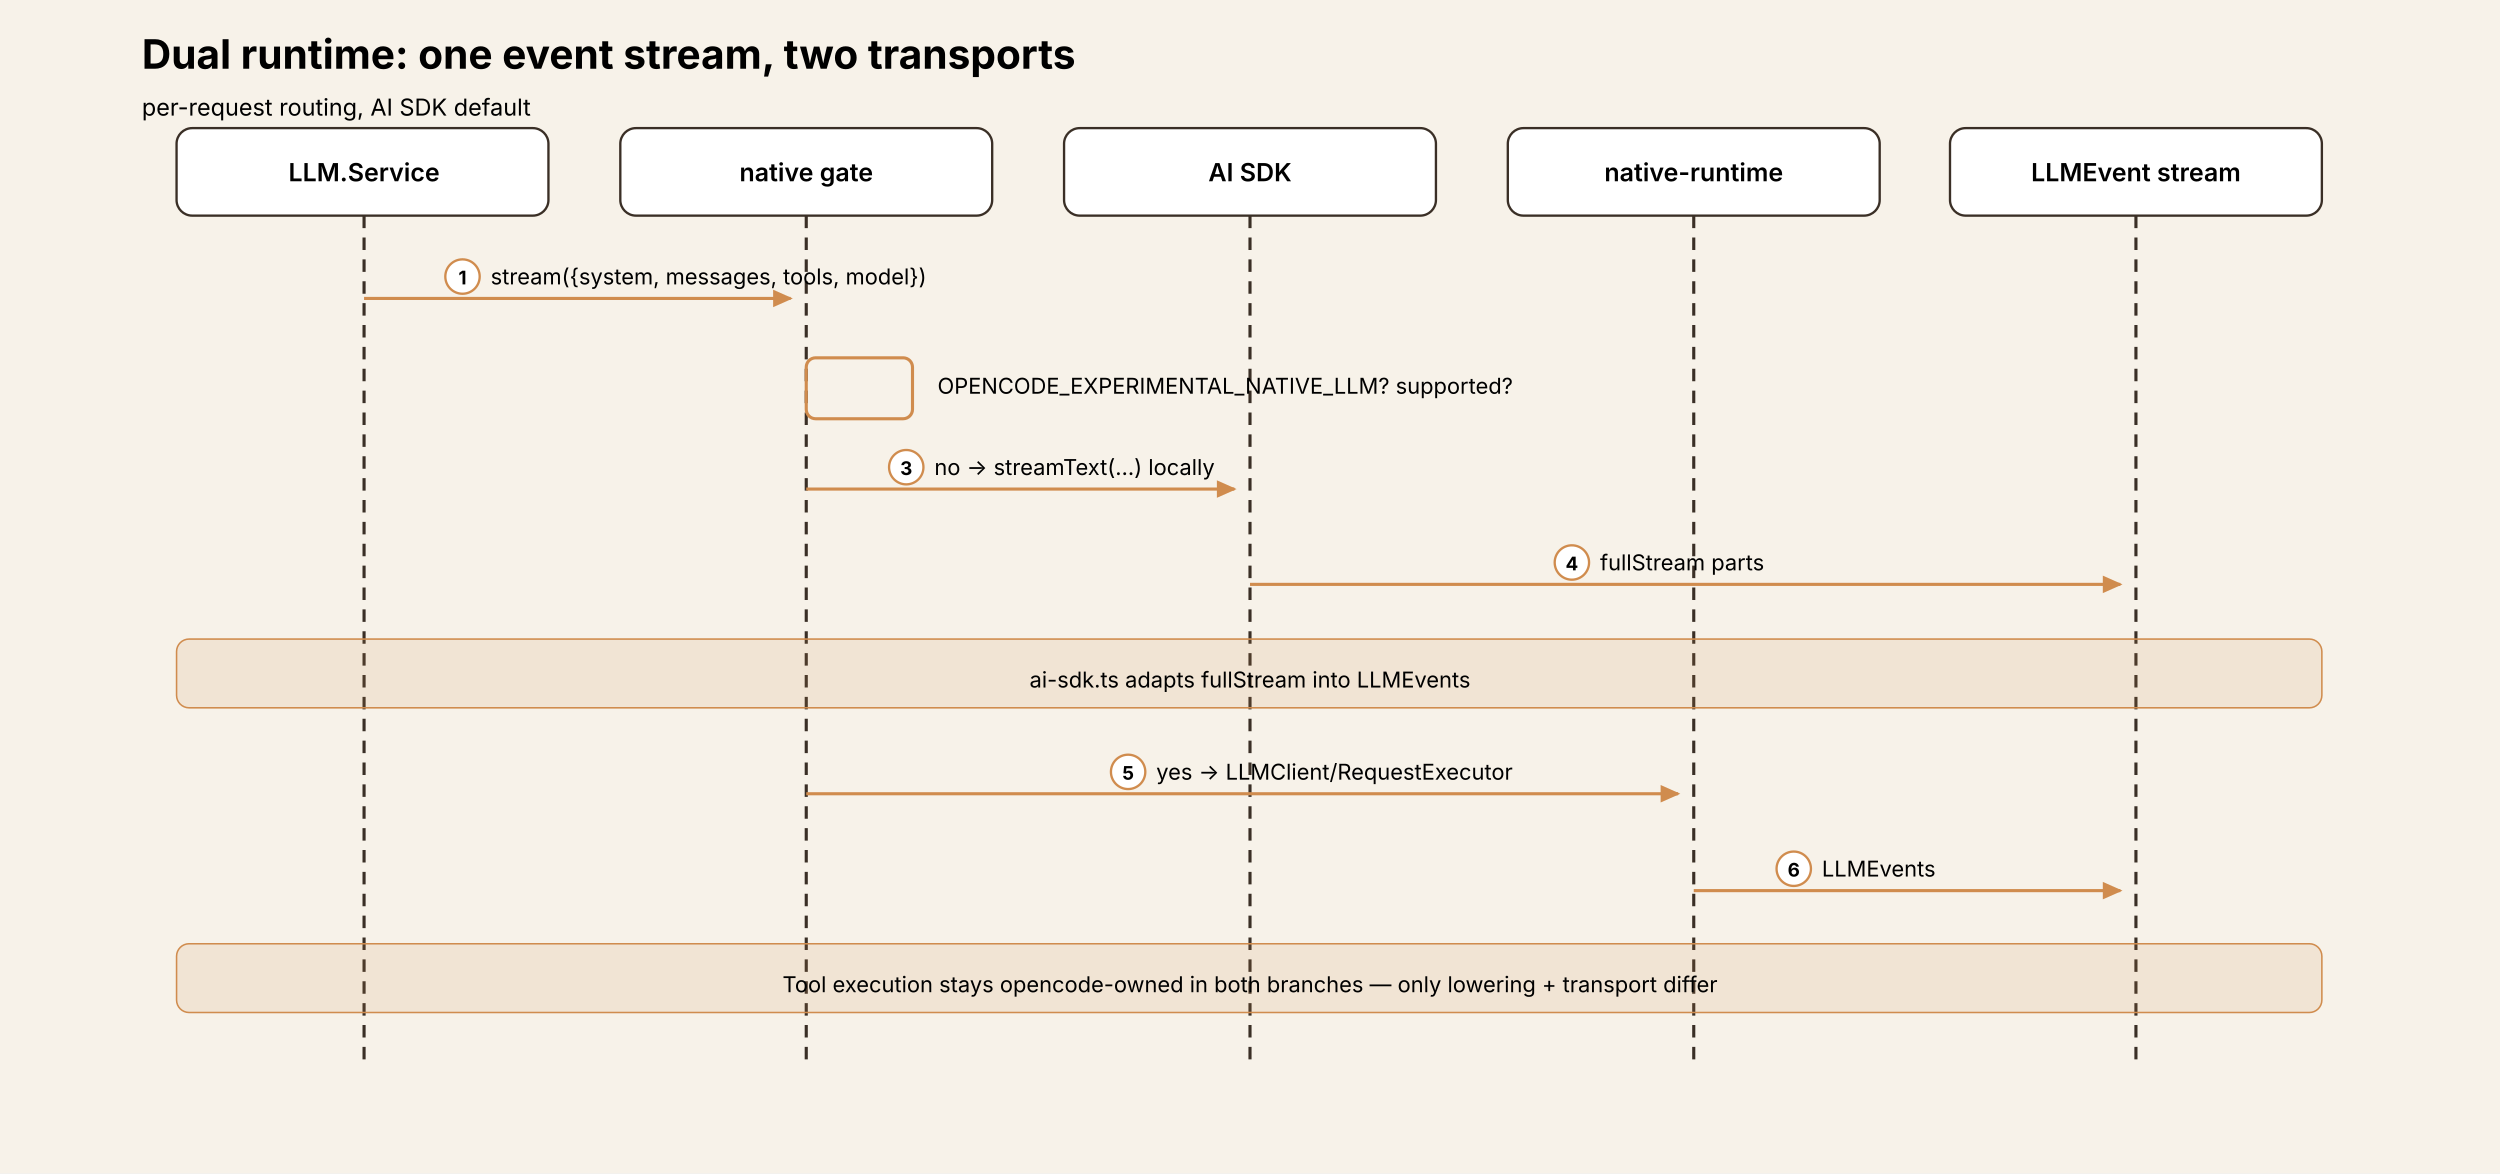
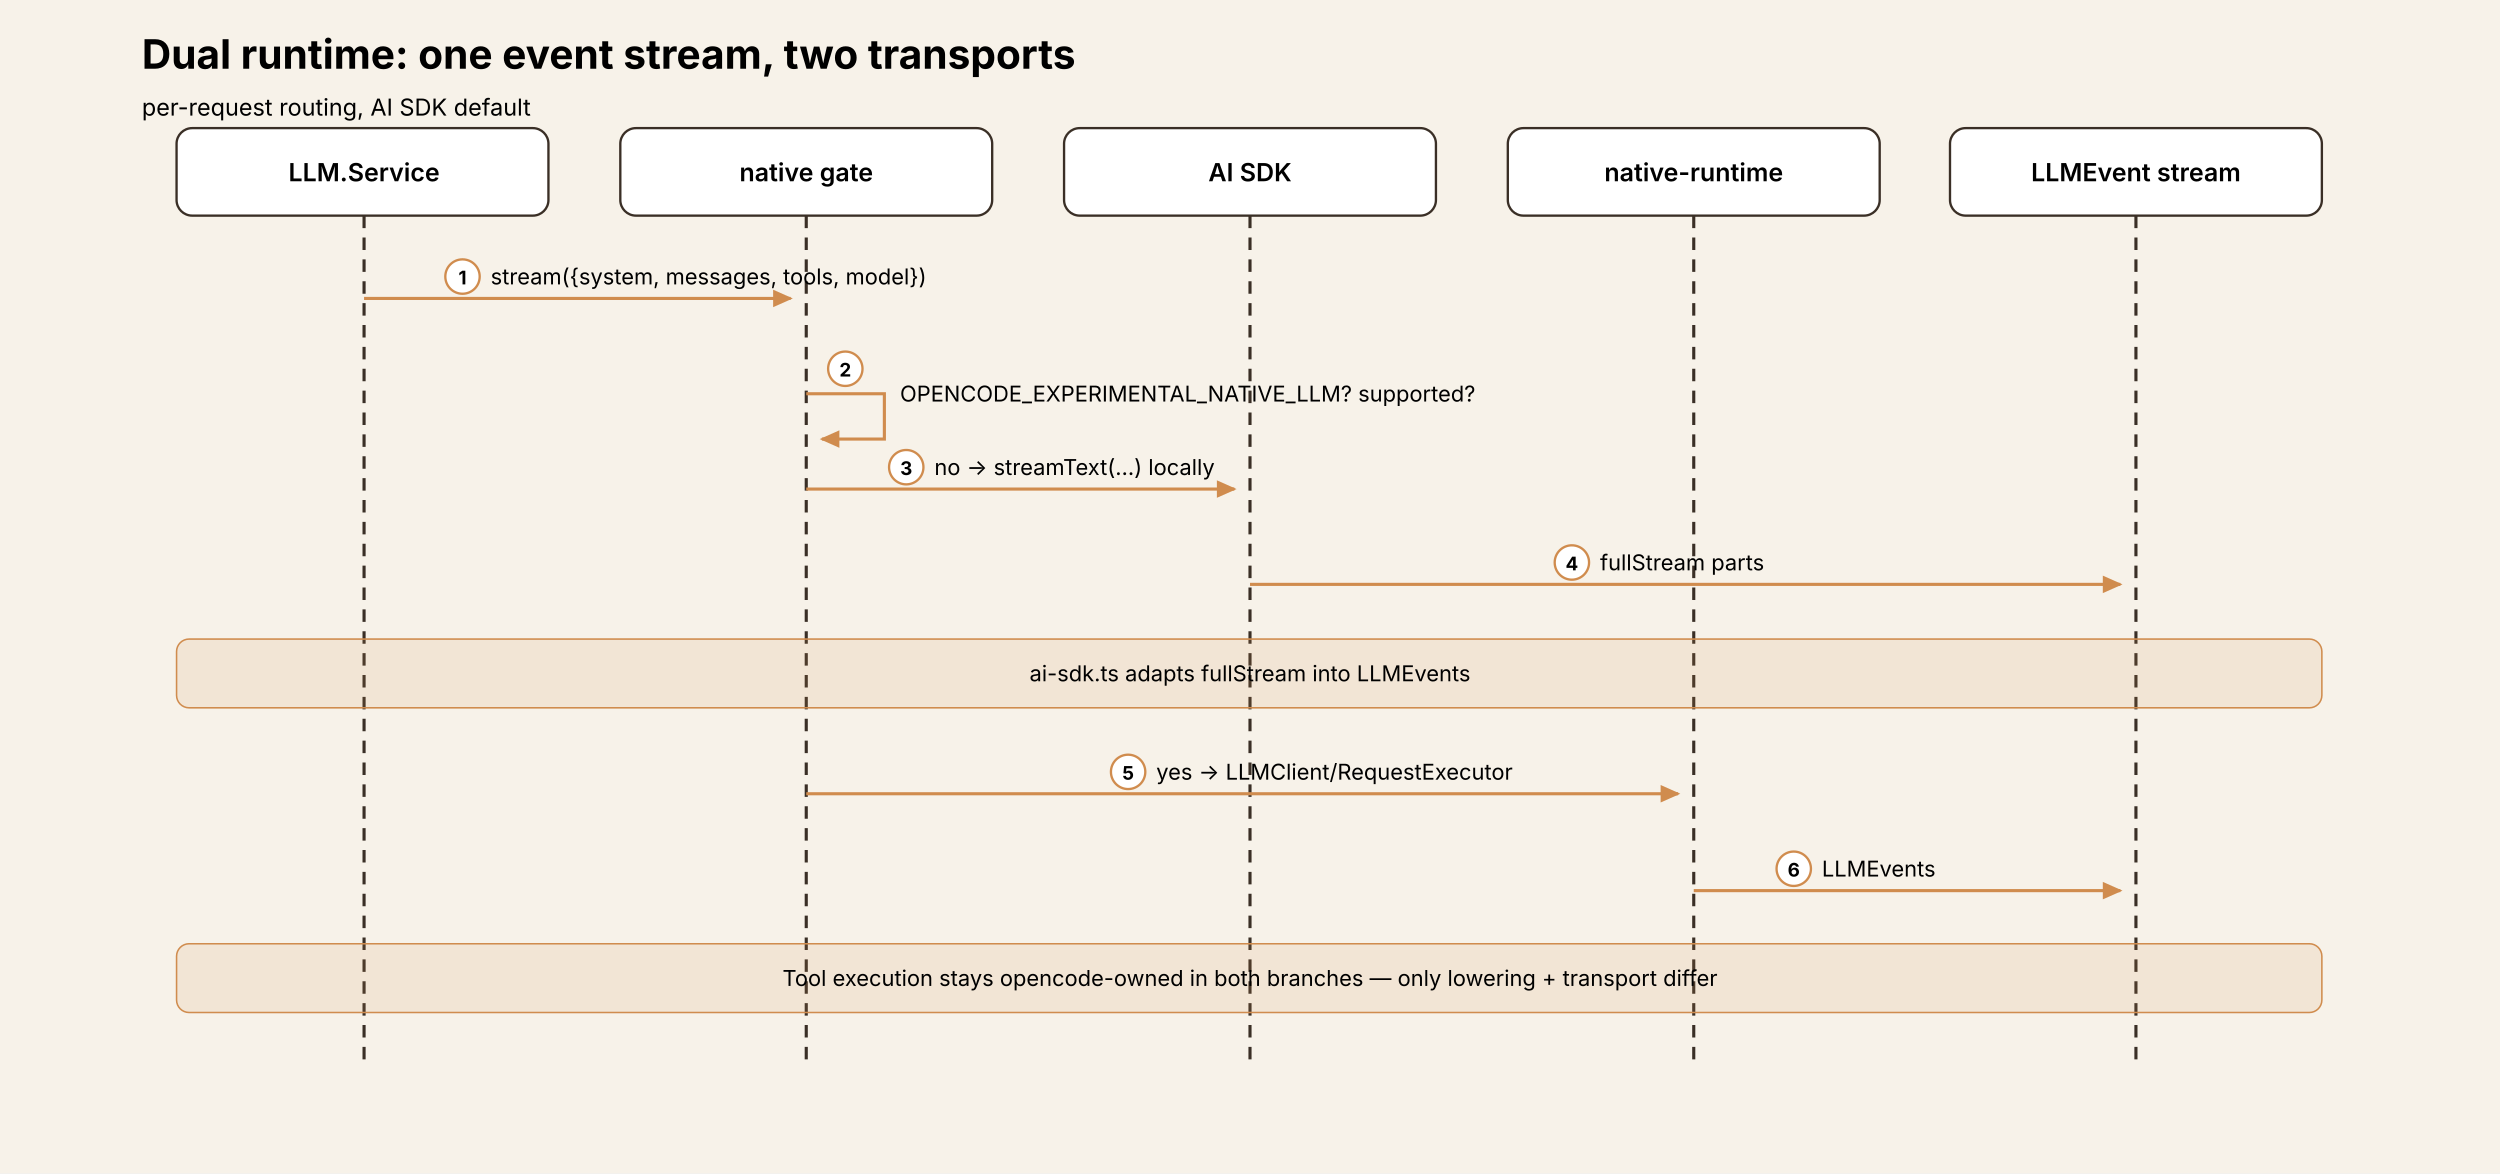
<svg xmlns="http://www.w3.org/2000/svg" viewBox="0 0 1600 751" width="1600" font-family="system-ui, -apple-system, sans-serif">
  <defs>
    <marker id="arrc" viewBox="0 0 10 10" refX="8" refY="5" markerWidth="7" markerHeight="7" orient="auto-start-reverse">
      <path d="M 0 1 L 9 5 L 0 9 z" fill="#d08c4e" />
    </marker>
    <marker id="arrr" viewBox="0 0 10 10" refX="8" refY="5" markerWidth="7" markerHeight="7" orient="auto-start-reverse">
      <path d="M 0 1 L 9 5 L 0 9 z" fill="#8a7a66" />
    </marker>
  </defs>
  <rect x="0" y="0" width="1600" height="751" fill="#f7f2e9" />
  <text x="90.78" y="44" font-size="26" font-weight="700" fill="#000000">Dual runtime: one event stream, two transports</text>
  <text x="90.78" y="74" font-size="15" fill="#000000">per-request routing, AI SDK default</text>
  <line x1="233" y1="110" x2="233" y2="683" stroke="#3a2f26" stroke-width="2" stroke-dasharray="8 6" />
  <rect x="113" y="82" width="238" height="56" rx="10" fill="#ffffff" stroke="#3a2f26" stroke-width="1.5" />
  <text x="233" y="116" text-anchor="middle" font-size="16" font-weight="600" fill="#000000">LLM.Service</text>
  <line x1="516" y1="110" x2="516" y2="683" stroke="#3a2f26" stroke-width="2" stroke-dasharray="8 6" />
  <rect x="397" y="82" width="238" height="56" rx="10" fill="#ffffff" stroke="#3a2f26" stroke-width="1.5" />
  <text x="516" y="116" text-anchor="middle" font-size="16" font-weight="600" fill="#000000">native gate</text>
  <line x1="800" y1="110" x2="800" y2="683" stroke="#3a2f26" stroke-width="2" stroke-dasharray="8 6" />
  <rect x="681" y="82" width="238" height="56" rx="10" fill="#ffffff" stroke="#3a2f26" stroke-width="1.5" />
  <text x="800" y="116" text-anchor="middle" font-size="16" font-weight="600" fill="#000000">AI SDK</text>
  <line x1="1084" y1="110" x2="1084" y2="683" stroke="#3a2f26" stroke-width="2" stroke-dasharray="8 6" />
  <rect x="965" y="82" width="238" height="56" rx="10" fill="#ffffff" stroke="#3a2f26" stroke-width="1.5" />
  <text x="1084" y="116" text-anchor="middle" font-size="16" font-weight="600" fill="#000000">native-runtime</text>
  <line x1="1367" y1="110" x2="1367" y2="683" stroke="#3a2f26" stroke-width="2" stroke-dasharray="8 6" />
  <rect x="1248" y="82" width="238" height="56" rx="10" fill="#ffffff" stroke="#3a2f26" stroke-width="1.5" />
  <text x="1367" y="116" text-anchor="middle" font-size="16" font-weight="600" fill="#000000">LLMEvent stream</text>
  <line x1="233" y1="191" x2="506" y2="191" stroke="#d08c4e" stroke-width="2" marker-end="url(#arrc)" />
  <circle cx="296" cy="177" r="11" fill="#ffffff" stroke="#d08c4e" stroke-width="1.5" />
  <text x="296" y="182" text-anchor="middle" font-size="12" font-weight="700" fill="#000000">1</text>
  <text x="314" y="182" font-size="14" fill="#000000">stream({system, messages, tools, model})</text>
-   <rect x="516" y="229" width="68" height="39" rx="6" fill="none" stroke="#d08c4e" stroke-width="2" />
-   <text x="600" y="252" font-size="14" fill="#000000">OPENCODE_EXPERIMENTAL_NATIVE_LLM? supported?</text>
+   <path d="M 516 252 h 50 v 29 H 526" fill="none" stroke="#d08c4e" stroke-width="2" marker-end="url(#arrc)" />
+   <circle cx="541" cy="236" r="11" fill="#ffffff" stroke="#d08c4e" stroke-width="1.5" />
+   <text x="541" y="241" text-anchor="middle" font-size="12" font-weight="700" fill="#000000">2</text>
+   <text x="576" y="257" font-size="14" fill="#000000">OPENCODE_EXPERIMENTAL_NATIVE_LLM? supported?</text>
  <line x1="516" y1="313" x2="790" y2="313" stroke="#d08c4e" stroke-width="2" marker-end="url(#arrc)" />
  <circle cx="580" cy="299" r="11" fill="#ffffff" stroke="#d08c4e" stroke-width="1.5" />
  <text x="580" y="304" text-anchor="middle" font-size="12" font-weight="700" fill="#000000">3</text>
  <text x="598" y="304" font-size="14" fill="#000000">no -&gt; streamText(...) locally</text>
  <line x1="800" y1="374" x2="1357" y2="374" stroke="#d08c4e" stroke-width="2" marker-end="url(#arrc)" />
  <circle cx="1006" cy="360" r="11" fill="#ffffff" stroke="#d08c4e" stroke-width="1.5" />
  <text x="1006" y="365" text-anchor="middle" font-size="12" font-weight="700" fill="#000000">4</text>
  <text x="1024" y="365" font-size="14" fill="#000000">fullStream parts</text>
-   <rect x="113" y="409" width="1373" height="44" rx="8" fill="#d08c4e22" stroke="#d08c4e" stroke-width="1" />
-   <text x="800" y="440" text-anchor="middle" font-size="14" fill="#000000">ai-sdk.ts adapts fullStream into LLMEvents</text>
+   <rect x="113" y="409" width="1373" height="44" rx="8" fill="#d08c4e" fill-opacity="0.13" stroke="#d08c4e" stroke-width="1" />
+   <text x="800" y="436" text-anchor="middle" font-size="14" fill="#000000">ai-sdk.ts adapts fullStream into LLMEvents</text>
  <line x1="516" y1="508" x2="1074" y2="508" stroke="#d08c4e" stroke-width="2" marker-end="url(#arrc)" />
  <circle cx="722" cy="494" r="11" fill="#ffffff" stroke="#d08c4e" stroke-width="1.5" />
  <text x="722" y="499" text-anchor="middle" font-size="12" font-weight="700" fill="#000000">5</text>
  <text x="740" y="499" font-size="14" fill="#000000">yes -&gt; LLMClient/RequestExecutor</text>
  <line x1="1084" y1="570" x2="1357" y2="570" stroke="#d08c4e" stroke-width="2" marker-end="url(#arrc)" />
  <circle cx="1148" cy="556" r="11" fill="#ffffff" stroke="#d08c4e" stroke-width="1.5" />
  <text x="1148" y="561" text-anchor="middle" font-size="12" font-weight="700" fill="#000000">6</text>
  <text x="1166" y="561" font-size="14" fill="#000000">LLMEvents</text>
-   <rect x="113" y="604" width="1373" height="44" rx="8" fill="#d08c4e22" stroke="#d08c4e" stroke-width="1" />
-   <text x="800" y="635" text-anchor="middle" font-size="14" fill="#000000">Tool execution stays opencode-owned in both branches — only lowering + transport differ</text>
+   <rect x="113" y="604" width="1373" height="44" rx="8" fill="#d08c4e" fill-opacity="0.13" stroke="#d08c4e" stroke-width="1" />
+   <text x="800" y="631" text-anchor="middle" font-size="14" fill="#000000">Tool execution stays opencode-owned in both branches — only lowering + transport differ</text>
</svg>
